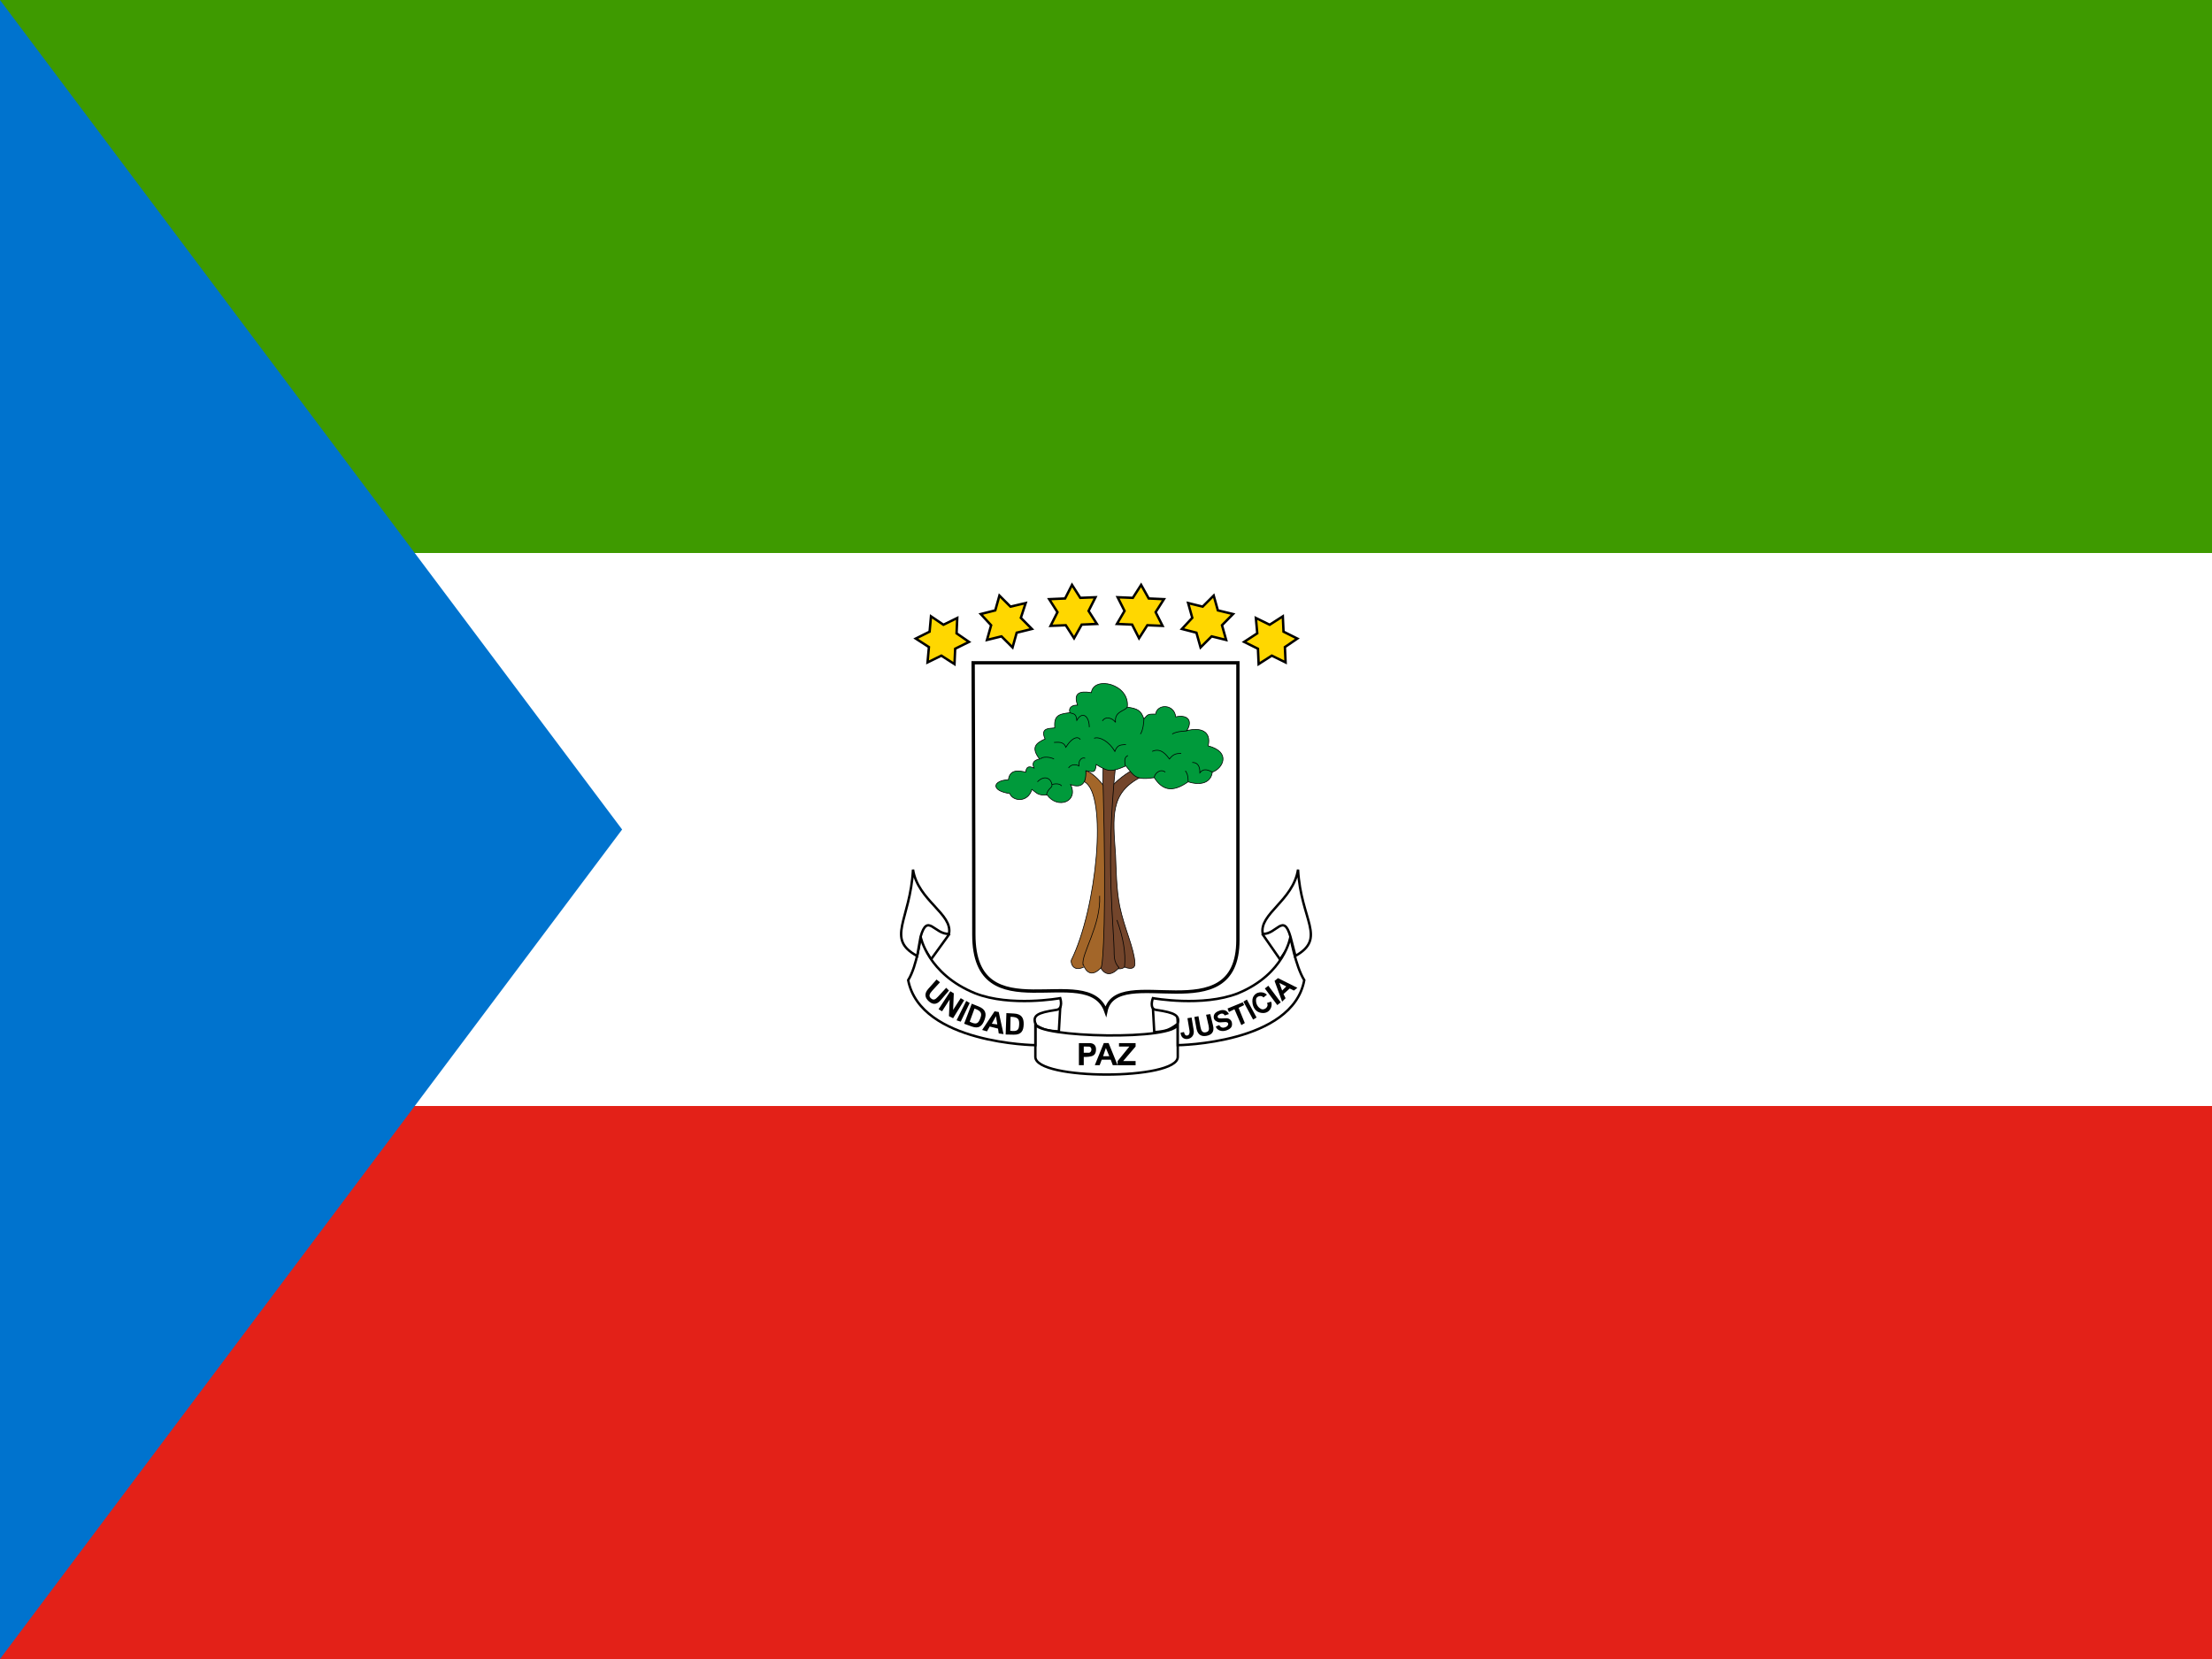
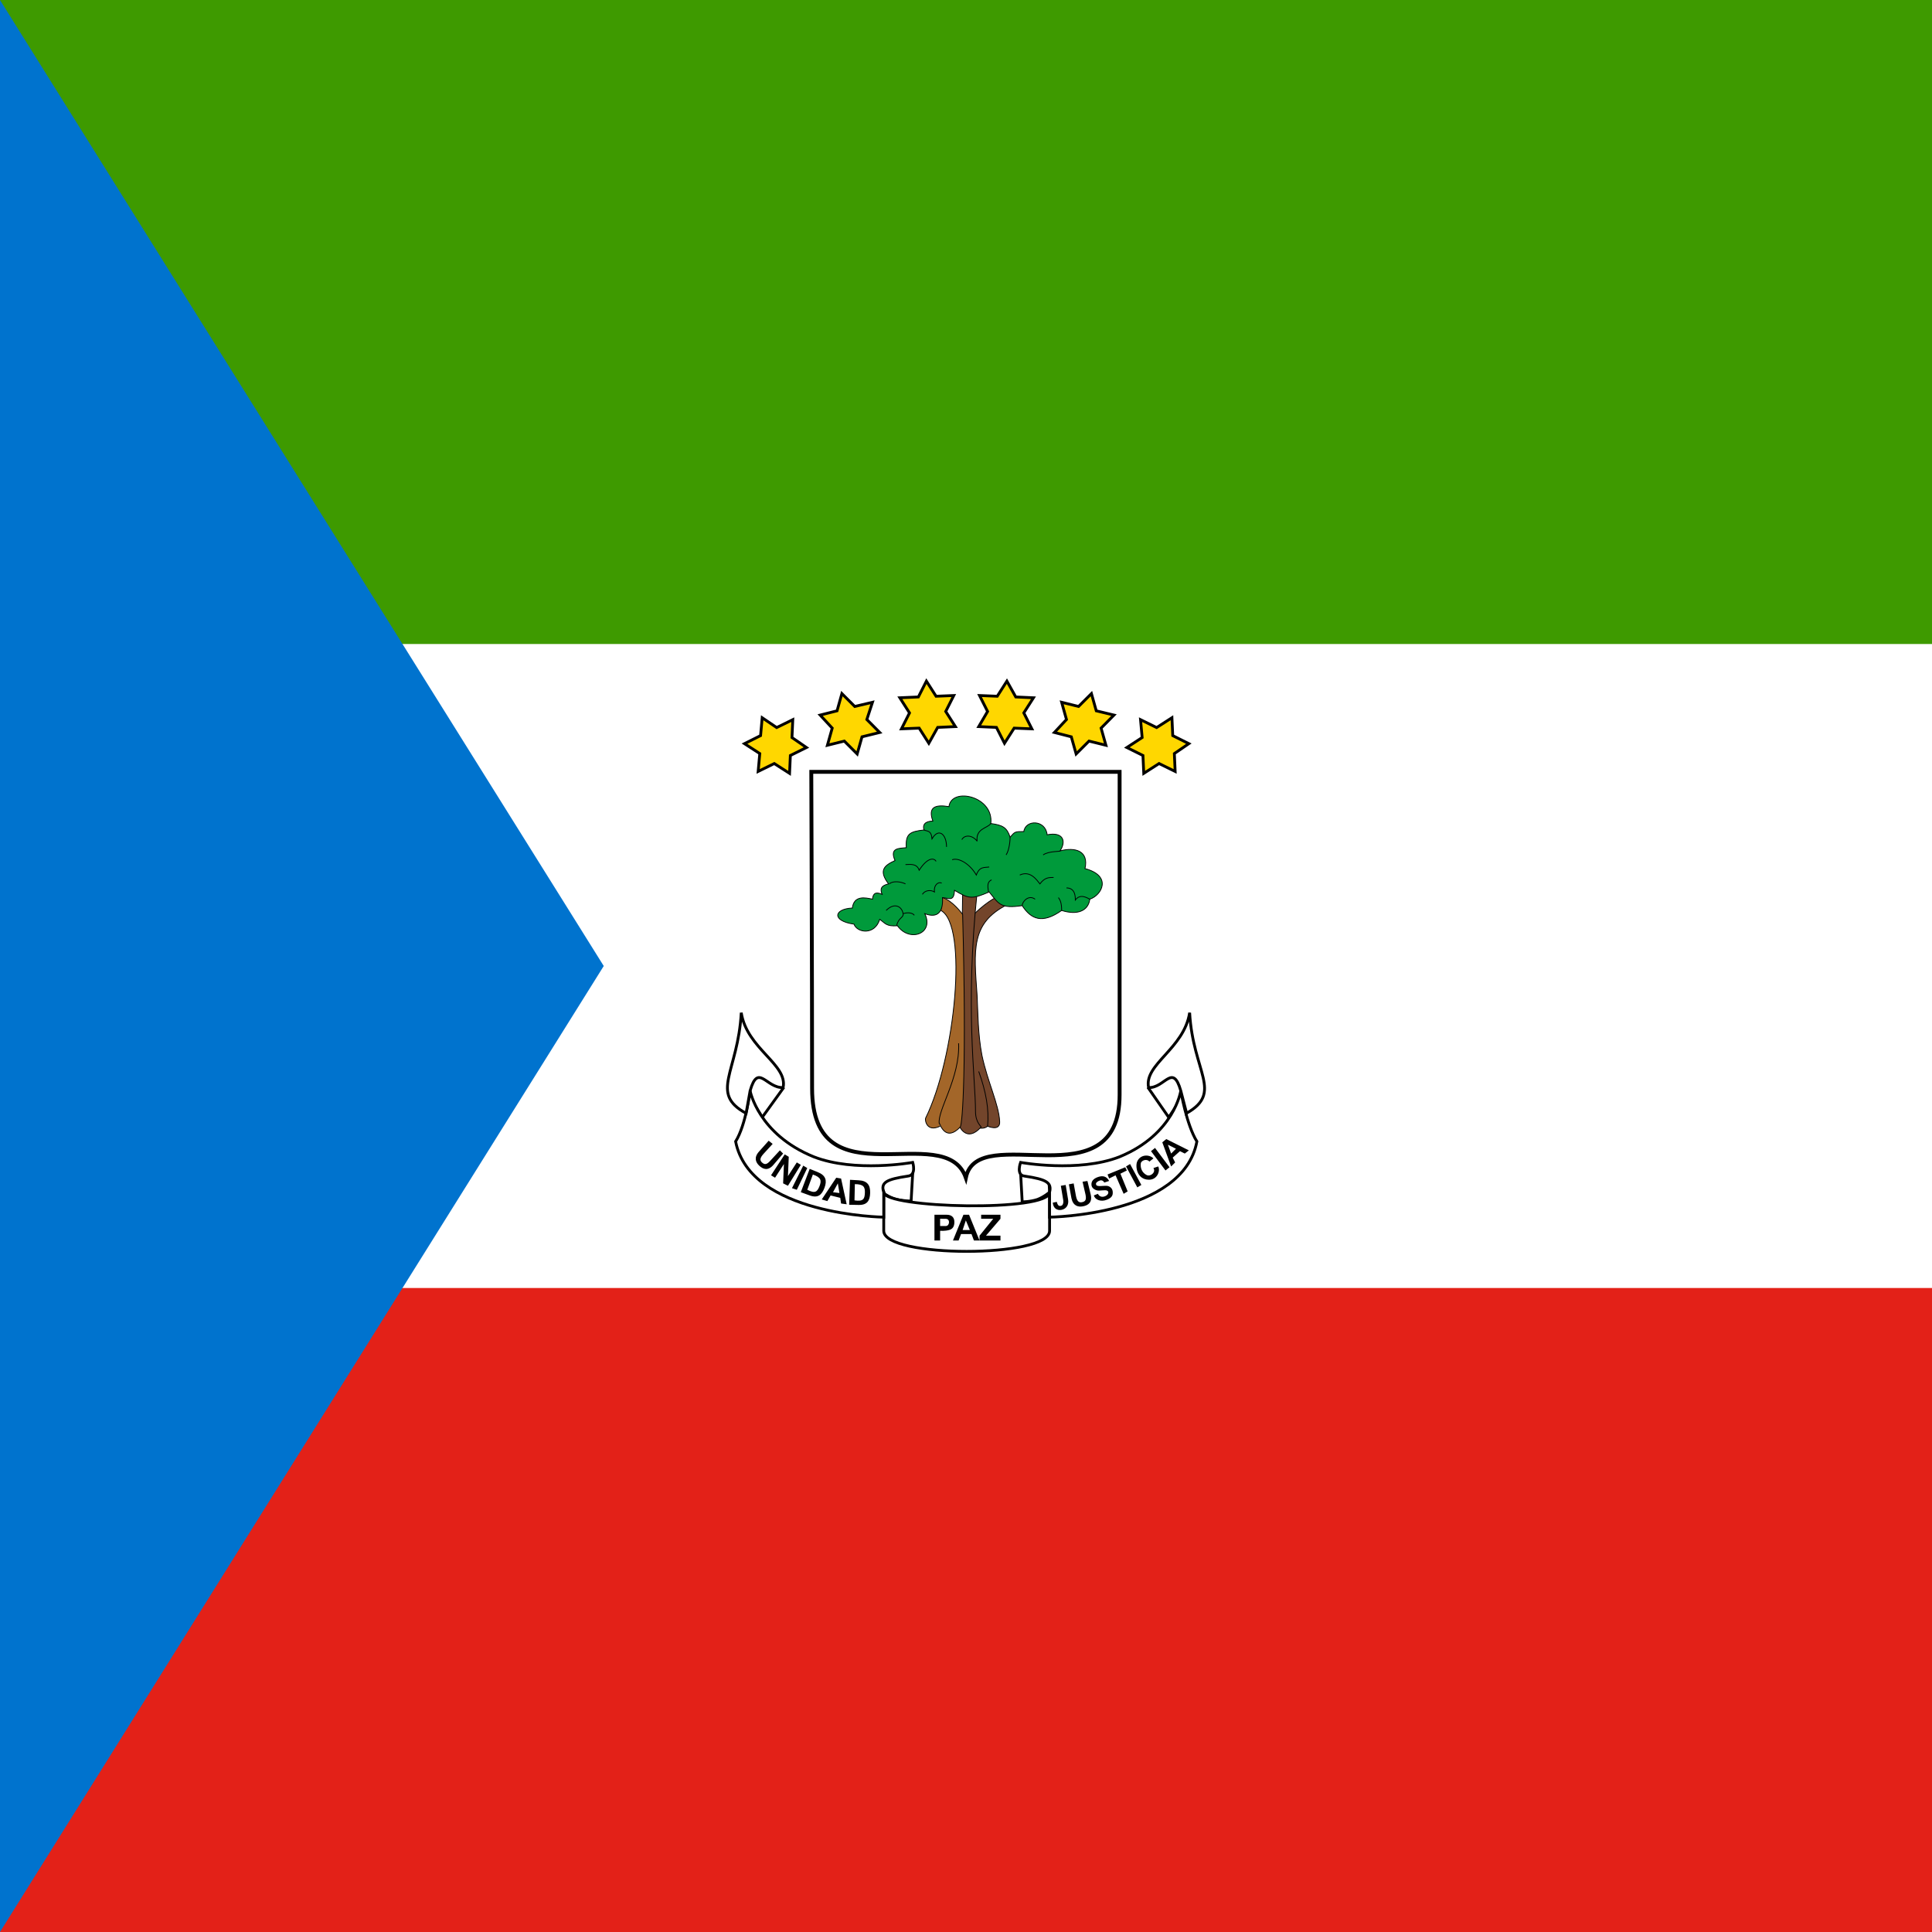
- <svg xmlns="http://www.w3.org/2000/svg" height="480" width="640" viewBox="0 0 640 480" id="flag-icon-css-gq">
-   <path fill="#e32118" d="M0 0h640v480H0z" />
-   <path fill="#fff" d="M0 0h640v320H0z" />
-   <path fill="#3e9a00" d="M0 0h640v160H0z" />
-   <path d="M0 0v480l180-240z" fill="#0073ce" />
+ <svg xmlns="http://www.w3.org/2000/svg" height="512" width="512" viewBox="0 0 512 512" id="flag-icon-css-gq">
+   <path fill="#e32118" d="M0 0h512v512H0z" />
+   <path fill="#fff" d="M0 0h512v341.333H0z" />
+   <path fill="#3e9a00" d="M0 0h512v170.667H0z" />
+   <path d="M0 0v512l160-256z" fill="#0073ce" />
  <g stroke="#000">
-     <path d="M281.563 191.76h76.6V272c0 27-35.2 6.2-38.2 20.6-5.2-14.8-38.2 6.6-38.2-22.2 0-28-.2-78.64-.2-78.64z" fill="#fff" stroke-width=".96" />
-     <path d="M325.363 279.8s-1 1-2.8.2c-1.8-.8-2-51.4-2-51.4 4-4.4 7.2-5.8 7.2-5.8l2.4 2c-9 4.6-8.2 11.2-7.4 22.6.2 4.2.2 9.6 1.2 14.8 1.4 6.6 4.2 12.2 4.4 16.4.2 2.6-3 1.2-3 1.2z" fill="#73452b" stroke-width=".2" />
-     <path d="M319.163 221.6h3.6c-3 29-.4 46.2-.4 54.6 0 2.8 1.6 3.8 1.4 3.8-3.6 4-5.4-.2-5.4-.2z" fill="#73452b" stroke-width=".2" />
-     <path d="M313.563 279.8c-3.4 1.6-3.8-1.6-3.6-2 7.4-15 10.6-48 3.8-51.6l.4-3.2c2.6.8 5 4.2 5 4.2 1 37 0 52.2-.6 52.8-3.6 3.8-5-.6-5.2-1" fill="#a36629" stroke-width=".2" />
-     <path d="M313.363 279.2c-.6-3.2 5.2-11.4 4.8-20M323.163 266.2c1.8 5 2.6 9.4 2.2 13.6" fill="none" stroke-width=".2" />
-     <path d="M330.963 208c1.2-1.4 1.2-1.4 3.4-1.4.4-3 5.4-3 5.8.8 4-.8 4.8 1.6 3.2 4 3.8-1 7.2 0 6.2 4.4 6.8 1.8 4.2 6.6 1.2 7.6-.4 3-3.2 4-7 2.8-4.8 3.4-7.6 2.2-9.8-1.2-5.4.8-5.8-.4-8.2-3.4-4.2 1.8-5 1.8-8.6-.4-.2 2.8-1.2 2-3 1.8.2 3.6-1.2 5.2-4.4 4 2.4 5-3.8 7.2-6.8 3-2.8.2-3-.6-4.4-1.6-1.2 4-5.6 3.4-6.4 1.2-5.6-.8-5-3.8-.4-4 .4-3.2 3.2-2.6 5-2.2.2-2 1.4-1.6 2.4-1.2-.6-1.4-.2-2.2 1.6-2.6-2.6-3.4-1-4.6 1.6-5.8-1.4-3.2 1-3 2.8-3.2-.2-3.4.8-4 4.4-4.4-.4-1.2.2-2.2 2.2-2.2-1.2-3.4.4-4.18 4-3.6.6-4.94 11.2-2.6 10.4 4.2 3 .4 4 1 4.8 3.4z" fill="#009a3b" stroke-width=".2" />
+     <path d="M215.001 204.544h81.707v85.59c0 28.8-37.547 6.613-40.747 21.973-5.547-15.787-40.747 7.04-40.747-23.68 0-29.867-.213-83.883-.213-83.883z" fill="#fff" stroke-width="1.024" />
+     <path d="M261.721 298.453s-1.067 1.067-2.987.214c-1.92-.854-2.133-54.827-2.133-54.827 4.267-4.693 7.68-6.187 7.68-6.187l2.56 2.134c-9.6 4.906-8.747 11.946-7.893 24.106.213 4.48.213 10.24 1.28 15.787 1.493 7.04 4.48 13.013 4.693 17.493.213 2.774-3.2 1.28-3.2 1.28z" fill="#73452b" stroke-width=".213" />
+     <path d="M255.108 236.373h3.84c-3.2 30.934-.427 49.28-.427 58.24 0 2.987 1.707 4.054 1.493 4.054-3.84 4.266-5.76-.214-5.76-.214z" fill="#73452b" stroke-width=".213" />
+     <path d="M249.134 298.453c-3.626 1.707-4.053-1.706-3.84-2.133 7.894-16 11.307-51.2 4.054-55.04l.426-3.413c2.774.853 5.334 4.48 5.334 4.48 1.066 39.466 0 55.68-.64 56.32-3.84 4.053-5.334-.64-5.547-1.067" fill="#a36629" stroke-width=".213" />
+     <path d="M248.921 297.813c-.64-3.413 5.547-12.16 5.12-21.333M259.374 283.947c1.92 5.333 2.774 10.026 2.347 14.506" fill="none" stroke-width=".213" />
+     <path d="M267.694 221.867c1.28-1.494 1.28-1.494 3.627-1.494.427-3.2 5.76-3.2 6.187.854 4.266-.854 5.12 1.706 3.413 4.266 4.053-1.066 7.68 0 6.613 4.694 7.254 1.92 4.48 7.04 1.28 8.106-.426 3.2-3.413 4.267-7.466 2.987-5.12 3.627-8.107 2.347-10.454-1.28-5.76.853-6.186-.427-8.746-3.627-4.48 1.92-5.334 1.92-9.174-.426-.213 2.986-1.28 2.133-3.2 1.92.214 3.84-1.28 5.546-4.693 4.266 2.56 5.334-4.053 7.68-7.253 3.2-2.987.214-3.2-.64-4.694-1.706-1.28 4.266-5.973 3.626-6.826 1.28-5.974-.854-5.334-4.054-.427-4.267.427-3.413 3.413-2.773 5.333-2.347.214-2.133 1.494-1.706 2.56-1.28-.64-1.493-.213-2.346 1.707-2.773-2.773-3.627-1.067-4.907 1.707-6.187-1.494-3.413 1.066-3.2 2.986-3.413-.213-3.627.854-4.267 4.694-4.693-.427-1.28.213-2.347 2.346-2.347-1.28-3.627.427-4.459 4.267-3.84.64-5.27 11.947-2.773 11.093 4.48 3.2.427 4.267 1.067 5.12 3.627z" fill="#009a3b" stroke-width=".213" />
    <g fill="none">
-       <path d="M309.563 206.2c.8.4 1.8 0 2 2.2 1.6-2.8 3.6-1.2 3.6 2M326.163 204.6c-.8 1.2-3.8 1.2-3.4 4.4-1-1.4-3-1.8-3.8-.4M330.963 208c0 .8-.2 3.2-1 4.4M343.363 211.4c.2.2-2.8 0-4.2 1M350.763 223.4c-.8-.4-2.4-1.4-3.6.2 0-.8 0-3-2.2-3M343.763 226.2c0-2-.4-2.6-.8-3.2M337.163 223.4c-1.6-1.2-3.2.6-3.2 1.6M325.563 221.6c0-.8-.6-2.4.8-3M302.763 230c.4-2 1.8-2 1.6-3-.2-1.6-2-3-4.2-.8M304.363 227c1.2-.4 2.4-.2 2.8.4M300.963 219.6c.8-.8 2.8-.6 4 0M304.963 214.8c1 0 2.8-.4 3.4 1.4 2.2-3.4 3.8-3 4.2-2.2M316.563 213.6c1.6-.6 4.4 1 6 3.8.8-2.2 2-1.8 3.2-2M333.363 217.4c2.6-1.2 4.2 1.2 5 2.2 1.2-1.6 2.2-1.6 3.4-1.6M309.163 222.2c.6-1 2-1.2 3-.6-.2-1.8 1-2.6 1.8-2.2" stroke-width=".2" />
+       <path d="M244.868 219.947c.853.426 1.92 0 2.133 2.346 1.707-2.986 3.84-1.28 3.84 2.134M262.574 218.24c-.853 1.28-4.053 1.28-3.626 4.693-1.067-1.493-3.2-1.92-4.054-.426M267.694 221.867c0 .853-.213 3.413-1.066 4.693M280.921 225.493c.213.214-2.987 0-4.48 1.067M288.814 238.293c-.853-.426-2.56-1.493-3.84.214 0-.854 0-3.2-2.346-3.2M281.348 241.28c0-2.133-.427-2.773-.854-3.413M274.308 238.293c-1.707-1.28-3.414.64-3.414 1.707M261.934 236.373c0-.853-.64-2.56.854-3.2M237.614 245.333c.427-2.133 1.92-2.133 1.707-3.2-.213-1.706-2.133-3.2-4.48-.853M239.321 242.133c1.28-.426 2.56-.213 2.987.427M235.694 234.24c.854-.853 2.987-.64 4.267 0M239.961 229.12c1.067 0 2.987-.427 3.627 1.493 2.346-3.626 4.053-3.2 4.48-2.346M252.334 227.84c1.707-.64 4.694 1.067 6.4 4.053.854-2.346 2.134-1.92 3.414-2.133M270.254 231.893c2.774-1.28 4.48 1.28 5.334 2.347 1.28-1.707 2.346-1.707 3.626-1.707M244.441 237.013c.64-1.066 2.133-1.28 3.2-.64-.213-1.92 1.067-2.773 1.92-2.346" stroke-width=".213" />
    </g>
    <g fill="gold" stroke-width="3.5">
-       <path d="M317.363 180.52l-4.4.2-2.2 3.94-2.4-3.76-4.4.18 2-3.96-2.4-3.76 4.6-.2 2-3.94 2.4 3.76 4.4-.18-2 3.96zM298.563 181.98l-4.4 1.08-1.2 4.26-3.2-3.2-4.2 1.04 1.2-4.26-3-3.24 4.2-1.06 1.2-4.28 3.2 3.2 4.4-1.04-1.4 4.28zM280.363 185.72l-4 1.98-.2 4.44-3.8-2.44-4 1.96.4-4.44-3.8-2.46 4-2 .4-4.44 3.6 2.44 4-1.96-.2 4.44zM323.163 180.52l4.4.2 2 3.94 2.4-3.76 4.4.18-2-3.96 2.4-3.76-4.4-.2-2.2-3.94-2.4 3.76-4.4-.18 2 3.96zM341.963 181.98l4.2 1.08 1.2 4.26 3.2-3.2 4.2 1.04-1.2-4.26 3.2-3.24-4.4-1.06-1.2-4.28-3.2 3.2-4.2-1.04 1.2 4.28zM359.963 185.72l4 1.98.2 4.44 3.8-2.44 4 1.96-.2-4.44 3.6-2.46-4-2-.2-4.44-3.8 2.44-4-1.96.4 4.44z" stroke-width=".7" />
+       <path d="M253.188 192.555l-4.694.213-2.346 4.203-2.56-4.011-4.694.192 2.134-4.224-2.56-4.01 4.906-.214 2.134-4.203 2.56 4.011 4.693-.192-2.133 4.224zM233.134 194.112l-4.693 1.152-1.28 4.544-3.413-3.413-4.48 1.109 1.28-4.544-3.2-3.456 4.48-1.13 1.28-4.566 3.413 3.413 4.693-1.109-1.493 4.565zM213.721 198.101l-4.267 2.112-.213 4.736-4.053-2.602-4.267 2.09.427-4.736-4.054-2.624 4.267-2.133.427-4.736 3.84 2.603 4.266-2.091-.213 4.736zM259.374 192.555l4.694.213 2.133 4.203 2.56-4.011 4.693.192-2.133-4.224 2.56-4.01-4.693-.214-2.347-4.203-2.56 4.011-4.693-.192 2.133 4.224zM279.428 194.112l4.48 1.152 1.28 4.544 3.413-3.413 4.48 1.109-1.28-4.544 3.413-3.456-4.693-1.13-1.28-4.566-3.413 3.413-4.48-1.109 1.28 4.565zM298.628 198.101l4.266 2.112.214 4.736 4.053-2.602 4.267 2.09-.214-4.736 3.84-2.624-4.266-2.133-.214-4.736-4.053 2.603-4.267-2.091.427 4.736z" stroke-width=".747" />
    </g>
    <g>
      <g fill="#fff" stroke-width="3.5">
-         <path d="M365.363 270.4l5 7.2 4.6-6.8-3.2-5.8zM333.563 291.4l.4 7.2s2 0 3.8-.6c1.6-.6 3-1.8 3-1.8l-.2-3.8zM306.763 291.4l-.4 7s-1.8 0-3.6-.4c-1.6-.4-3-1.4-3-1.4l-2-4.8zM274.563 270.4l-5.2 7.2-5.6-9.2 4.2-4.4z" stroke-width=".7" />
-         <path d="M299.563 305.8c0 6.8 41.2 6.8 41.2 0v-9.6c0 5-41.2 4-41.2 0z" stroke-width=".7" />
-         <path d="M262.763 283.6c3.6 18.4 36.8 18.8 36.8 18.8v-6.2c-.8-2.4.6-3.2 6-4 2.2-.2 1.2-3.4 1.2-3.4s-14.4 2.6-24.6-1.4c-13.8-5.6-15.8-16.4-15.8-16.4s-1 8.4-3.6 12.6zM377.363 283.6c-3.4 18.4-36.6 18.8-36.6 18.8v-6.2c.6-2.4-.8-3.2-6.2-4-2.2-.2-1-3.4-1-3.4s14.4 2.6 24.6-1.4c13.6-5.6 15.2-16.4 15.2-16.4s1.4 8.4 4 12.6z" stroke-width=".7" />
-         <path d="M265.363 276.6c-9.2-5-2-10.2-1.2-25 1.4 9 11.6 12.8 10.4 18.6-4.2.2-6.2-6.2-8.2.8l-1 5.6zM374.763 276.6c9.2-5.2 1.6-10.2.8-25-1.4 9-11.4 12.8-10.2 18.6 4 .2 6-6.2 8 .8l1.4 5.4z" stroke-width=".7" />
+         <path d="M304.388 288.427l5.333 7.68 4.907-7.254-3.414-6.186zM270.468 310.827l.426 7.68s2.134 0 4.054-.64c1.706-.64 3.2-1.92 3.2-1.92l-.214-4.054zM241.881 310.827l-.427 7.466s-1.92 0-3.84-.426c-1.706-.427-3.2-1.494-3.2-1.494l-2.133-5.12zM207.534 288.427l-5.546 7.68-5.974-9.814 4.48-4.693z" stroke-width=".747" />
+         <path d="M234.201 326.187c0 7.253 43.947 7.253 43.947 0v-10.24c0 5.333-43.947 4.266-43.947 0z" stroke-width=".747" />
+         <path d="M194.948 302.507c3.84 19.626 39.253 20.053 39.253 20.053v-6.613c-.853-2.56.64-3.414 6.4-4.267 2.347-.213 1.28-3.627 1.28-3.627s-15.36 2.774-26.24-1.493c-14.72-5.973-16.853-17.493-16.853-17.493s-1.067 8.96-3.84 13.44zM317.188 302.507c-3.627 19.626-39.04 20.053-39.04 20.053v-6.613c.64-2.56-.854-3.414-6.614-4.267-2.346-.213-1.066-3.627-1.066-3.627s15.36 2.774 26.24-1.493c14.506-5.973 16.213-17.493 16.213-17.493s1.493 8.96 4.267 13.44z" stroke-width=".747" />
+         <path d="M197.721 295.04c-9.813-5.333-2.133-10.88-1.28-26.667 1.493 9.6 12.373 13.654 11.093 19.84-4.48.214-6.613-6.613-8.746.854l-1.067 5.973zM314.414 295.04c9.814-5.547 1.707-10.88.854-26.667-1.494 9.6-12.16 13.654-10.88 19.84 4.266.214 6.4-6.613 8.533.854l1.493 5.76z" stroke-width=".747" />
      </g>
      <g stroke="none">
-         <path d="M270.963 283.4l1 .8-2.2 2.4c-.88.96-1.093 1.596-.481 2.181.759.726 1.293.474 2.081-.381l2.4-2.6.8.8-2.397 2.798c-1.302 1.519-2.51 1.171-3.524.224-.883-.824-1.39-2.02-.09-3.49l2.42-2.72zM274.963 286.8l1 .6-.2 4.8 2.2-3.4 1 .6-3.2 5.2-1.2-.6.2-4.8-2.2 3.4-1-.6zM276.763 295.2l2.8-5.6 1 .6-2.6 5.4zM281.163 290.4l-2.208 5.796 2.208.804c2.058.75 3.024-.156 3.678-1.896.66-1.77.372-3.072-1.686-3.9l-1.992-.804zm.792 1.404c2.07.72 2.196 1.506 1.632 2.928-.546 1.35-1.056 1.878-3.024.864l1.392-3.792zM287.763 292.6l-3.6 5.4 1.392.408.804-1.404 2.4.6.204 1.404 1.392.192-1.392-6.396-1.2-.204zm.396 1.404l.396 2.4-1.596-.204 1.2-2.196zM291.183 293.12l-.216 6.198 2.354.046c2.188.042 2.81-1.124 2.864-2.982.054-1.89-.642-3.03-2.86-3.143l-2.141-.12zm1.201 1.075c2.193.01 2.568.71 2.49 2.24-.073 1.454-.39 2.117-2.576 1.793l.086-4.033zM312.163 301.8v6.396h1.404v-2.4s1.2.072 2.196-.192c.786-.204 1.332-.708 1.35-1.95.018-1.218-.69-1.854-1.914-1.854h-3.04zm1.404.996l1.41.018c1.176 0 .954 1.782.036 1.782h-1.446v-1.8zM319.363 301.8l-2.604 6.396h1.404l.6-1.596h2.604l.6 1.596h1.392l-2.6-6.4h-1.4zm.6 1.404l.996 2.4h-1.8l.804-2.4zM323.363 307l3.4-4.2h-3v-1h4.8v1l-3.6 4.2h3.6v1.2h-5.2zM343.563 294.6l1.2-.2.6 3.6c.214 1.28-.371 2.153-1.282 2.489-1.038.383-2.362.033-2.518-1.689l1-.2c.233 1.03.648 1.12 1.128.958.38-.128.577-.728.472-1.358zM345.563 294.24l1.185-.225.548 2.996c.234 1.282.636 1.827 1.47 1.682 1.034-.18 1.148-.76.928-1.902l-.736-3.196 1.211-.183.804 3.324c.47 1.945-.546 2.716-1.91 2.97-1.187.222-2.45-.08-2.864-1.997zM351.763 297l1-.4c.491.881 1.256.836 1.851.573.827-.366.922-1.088.513-1.333-.583-.349-1.974.147-2.723-.127-.896-.327-1.281-.831-1.235-1.606.055-.933.876-1.446 1.769-1.723.999-.31 1.985-.2 2.625 1.016l-1.2.4c-.39-.657-.893-.626-1.339-.416-.373.177-.957.508-.644 1.042.255.436 1.725.153 2.5.184.8.033 1.447.567 1.555 1.338.151 1.073-.246 1.655-1.488 2.139-1.533.598-2.916-.072-3.183-1.087zM357.163 292l-1.6.8-.4-1 4.4-1.8.4.8-1.6.8 1.8 4.4-1 .6zM359.763 289.8l1-.6 2.8 5.2-1 .6zM366.563 290.2l1.2-.4c.565 1.186-.283 3.343-2.355 3.299-3.032-.065-3.36-3.406-2.884-4.508.801-1.85 3.045-1.815 4.04-.791l-1 .8c-.634-.813-2.043-.3-2.138.447-.155 1.222.382 2.358 1.474 2.897.926.457 2.352-.692 1.663-1.744zM365.963 286l1-.8 3.6 4.8-1 .8zM369.763 283l-.996.804 2.196 6 .996-.996-.6-1.2 1.8-1.608 1.2.6 1.008-.792-5.604-2.808zm.396 1.404l2.004.996-1.2 1.2-.804-2.196z" />
+         <path d="M203.694 302.293l1.067.854-2.347 2.56c-.939 1.024-1.166 1.702-.514 2.326.81.774 1.38.505 2.221-.406l2.56-2.774.853.854-2.557 2.984c-1.389 1.62-2.678 1.25-3.759.24-.942-.88-1.482-2.156-.097-3.724l2.582-2.901zM207.961 305.92l1.067.64-.214 5.12 2.347-3.627 1.067.64-3.414 5.547-1.28-.64.214-5.12-2.347 3.627-1.067-.64zM209.881 314.88l2.987-5.973 1.066.64-2.773 5.76zM214.574 309.76l-2.355 6.182 2.355.858c2.196.8 3.226-.166 3.924-2.022.704-1.888.396-3.277-1.799-4.16l-2.125-.858zm.845 1.498c2.208.768 2.343 1.606 1.741 3.123-.582 1.44-1.126 2.003-3.226.921l1.485-4.044zM221.614 312.107l-3.84 5.76 1.485.435.858-1.498 2.56.64.217 1.498 1.485.205-1.485-6.823-1.28-.217zm.423 1.497l.422 2.56-1.702-.217 1.28-2.343zM225.262 312.661l-.23 6.612 2.51.049c2.335.044 2.998-1.2 3.055-3.181.058-2.016-.684-3.233-3.05-3.353l-2.285-.127zm1.28 1.147c2.34.01 2.74.756 2.658 2.389-.078 1.551-.417 2.258-2.749 1.913l.092-4.302zM247.641 321.92v6.822h1.498v-2.56s1.28.077 2.342-.204c.838-.218 1.42-.756 1.44-2.08.02-1.3-.736-1.978-2.042-1.978h-3.242zm1.498 1.062l1.504.02c1.254 0 1.017 1.9.038 1.9h-1.542v-1.92zM255.321 321.92l-2.778 6.822h1.498l.64-1.702h2.778l.64 1.702h1.484l-2.773-6.826h-1.493zm.64 1.498l1.062 2.56h-1.92l.858-2.56zM259.588 327.467l3.626-4.48h-3.2v-1.067h5.12v1.067l-3.84 4.48h3.84v1.28h-5.546zM281.134 314.24l1.28-.213.64 3.84c.228 1.365-.396 2.296-1.368 2.655-1.107.408-2.519.035-2.685-1.802l1.067-.213c.248 1.099.69 1.194 1.202 1.022.406-.137.616-.777.504-1.449zM283.268 313.856l1.263-.24.584 3.196c.25 1.367.68 1.949 1.568 1.794 1.104-.193 1.225-.811.99-2.03l-.785-3.408 1.292-.195.858 3.546c.501 2.074-.582 2.896-2.037 3.168-1.267.237-2.614-.085-3.055-2.13zM289.881 316.8l1.067-.427c.523.94 1.34.892 1.974.611.882-.39.983-1.16.547-1.421-.622-.372-2.106.156-2.905-.136-.956-.348-1.366-.886-1.318-1.713.06-.995.935-1.543 1.887-1.838 1.066-.33 2.118-.214 2.801 1.084l-1.28.427c-.416-.701-.952-.668-1.428-.444-.398.189-1.02.542-.688 1.111.273.465 1.84.163 2.667.197.854.035 1.544.605 1.66 1.426.16 1.146-.264 1.766-1.588 2.282-1.635.638-3.11-.076-3.396-1.159zM295.641 311.467l-1.707.853-.426-1.067 4.693-1.92.427.854-1.707.853 1.92 4.693-1.067.64zM298.414 309.12l1.067-.64 2.987 5.547-1.067.64zM305.668 309.547l1.28-.427c.602 1.265-.302 3.566-2.512 3.519-3.235-.07-3.585-3.633-3.077-4.808.855-1.974 3.248-1.936 4.309-.844l-1.067.853c-.676-.868-2.179-.32-2.28.477-.166 1.303.408 2.515 1.572 3.09.988.487 2.51-.738 1.775-1.86zM305.028 305.067l1.066-.854 3.84 5.12-1.066.854zM309.081 301.867l-1.062.857 2.342 6.4 1.062-1.062-.64-1.28 1.92-1.715 1.28.64 1.076-.845-5.978-2.995zm.422 1.497l2.138 1.063-1.28 1.28-.858-2.343z" />
      </g>
    </g>
  </g>
</svg>
